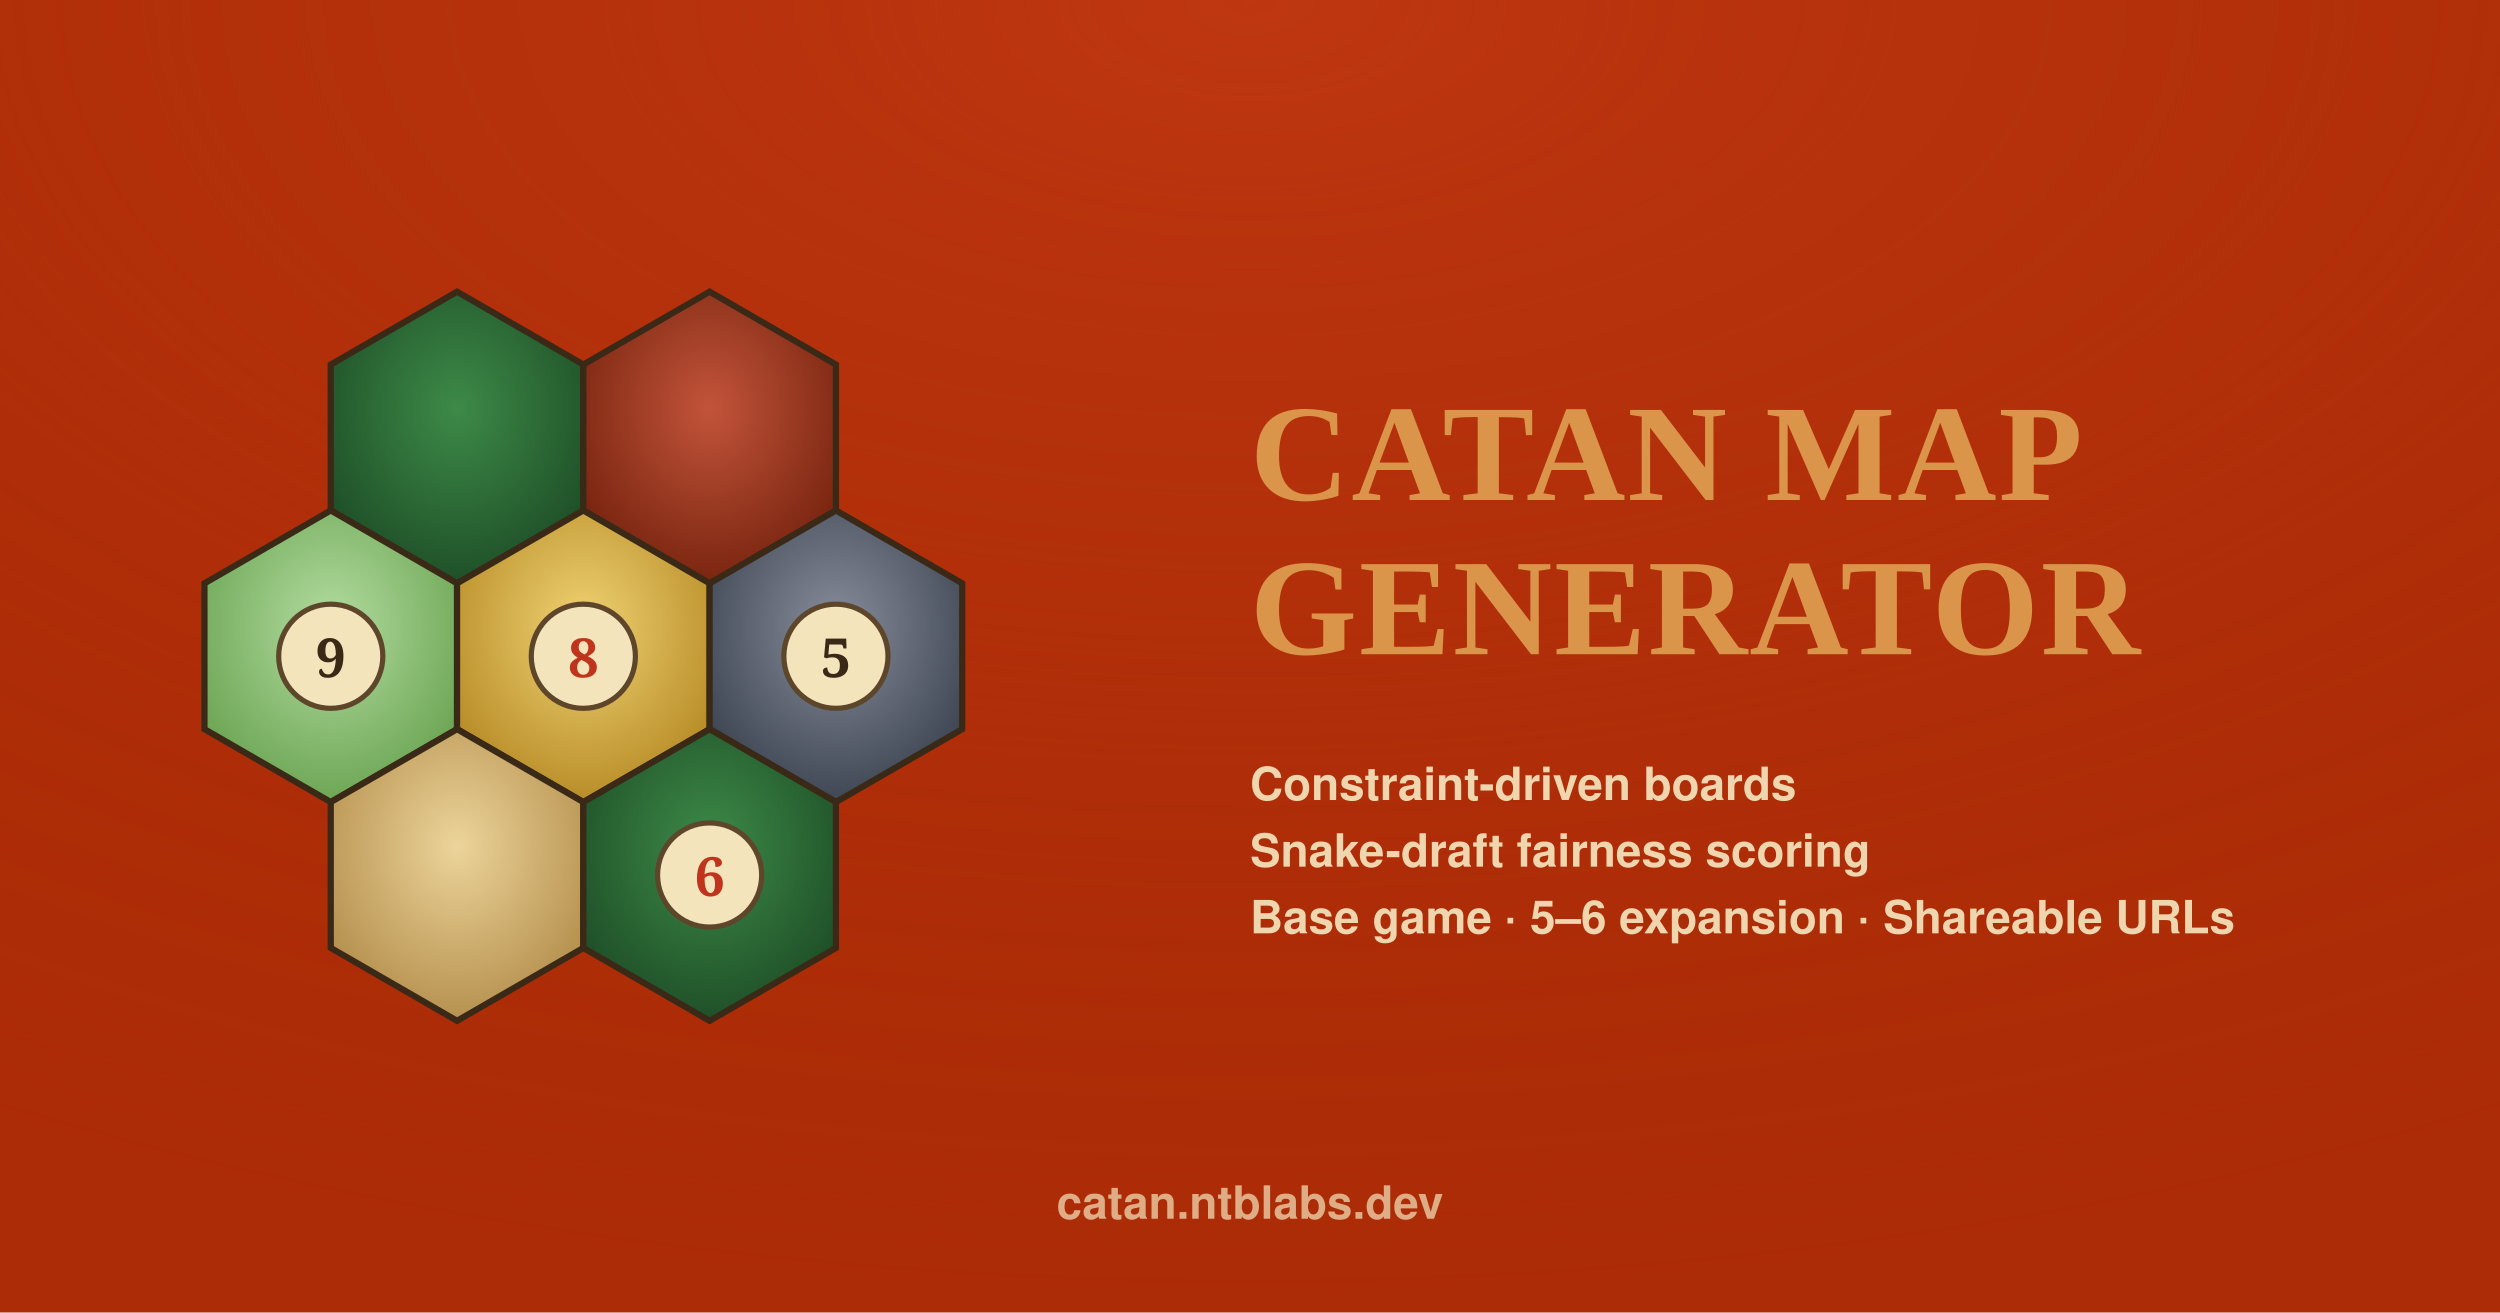
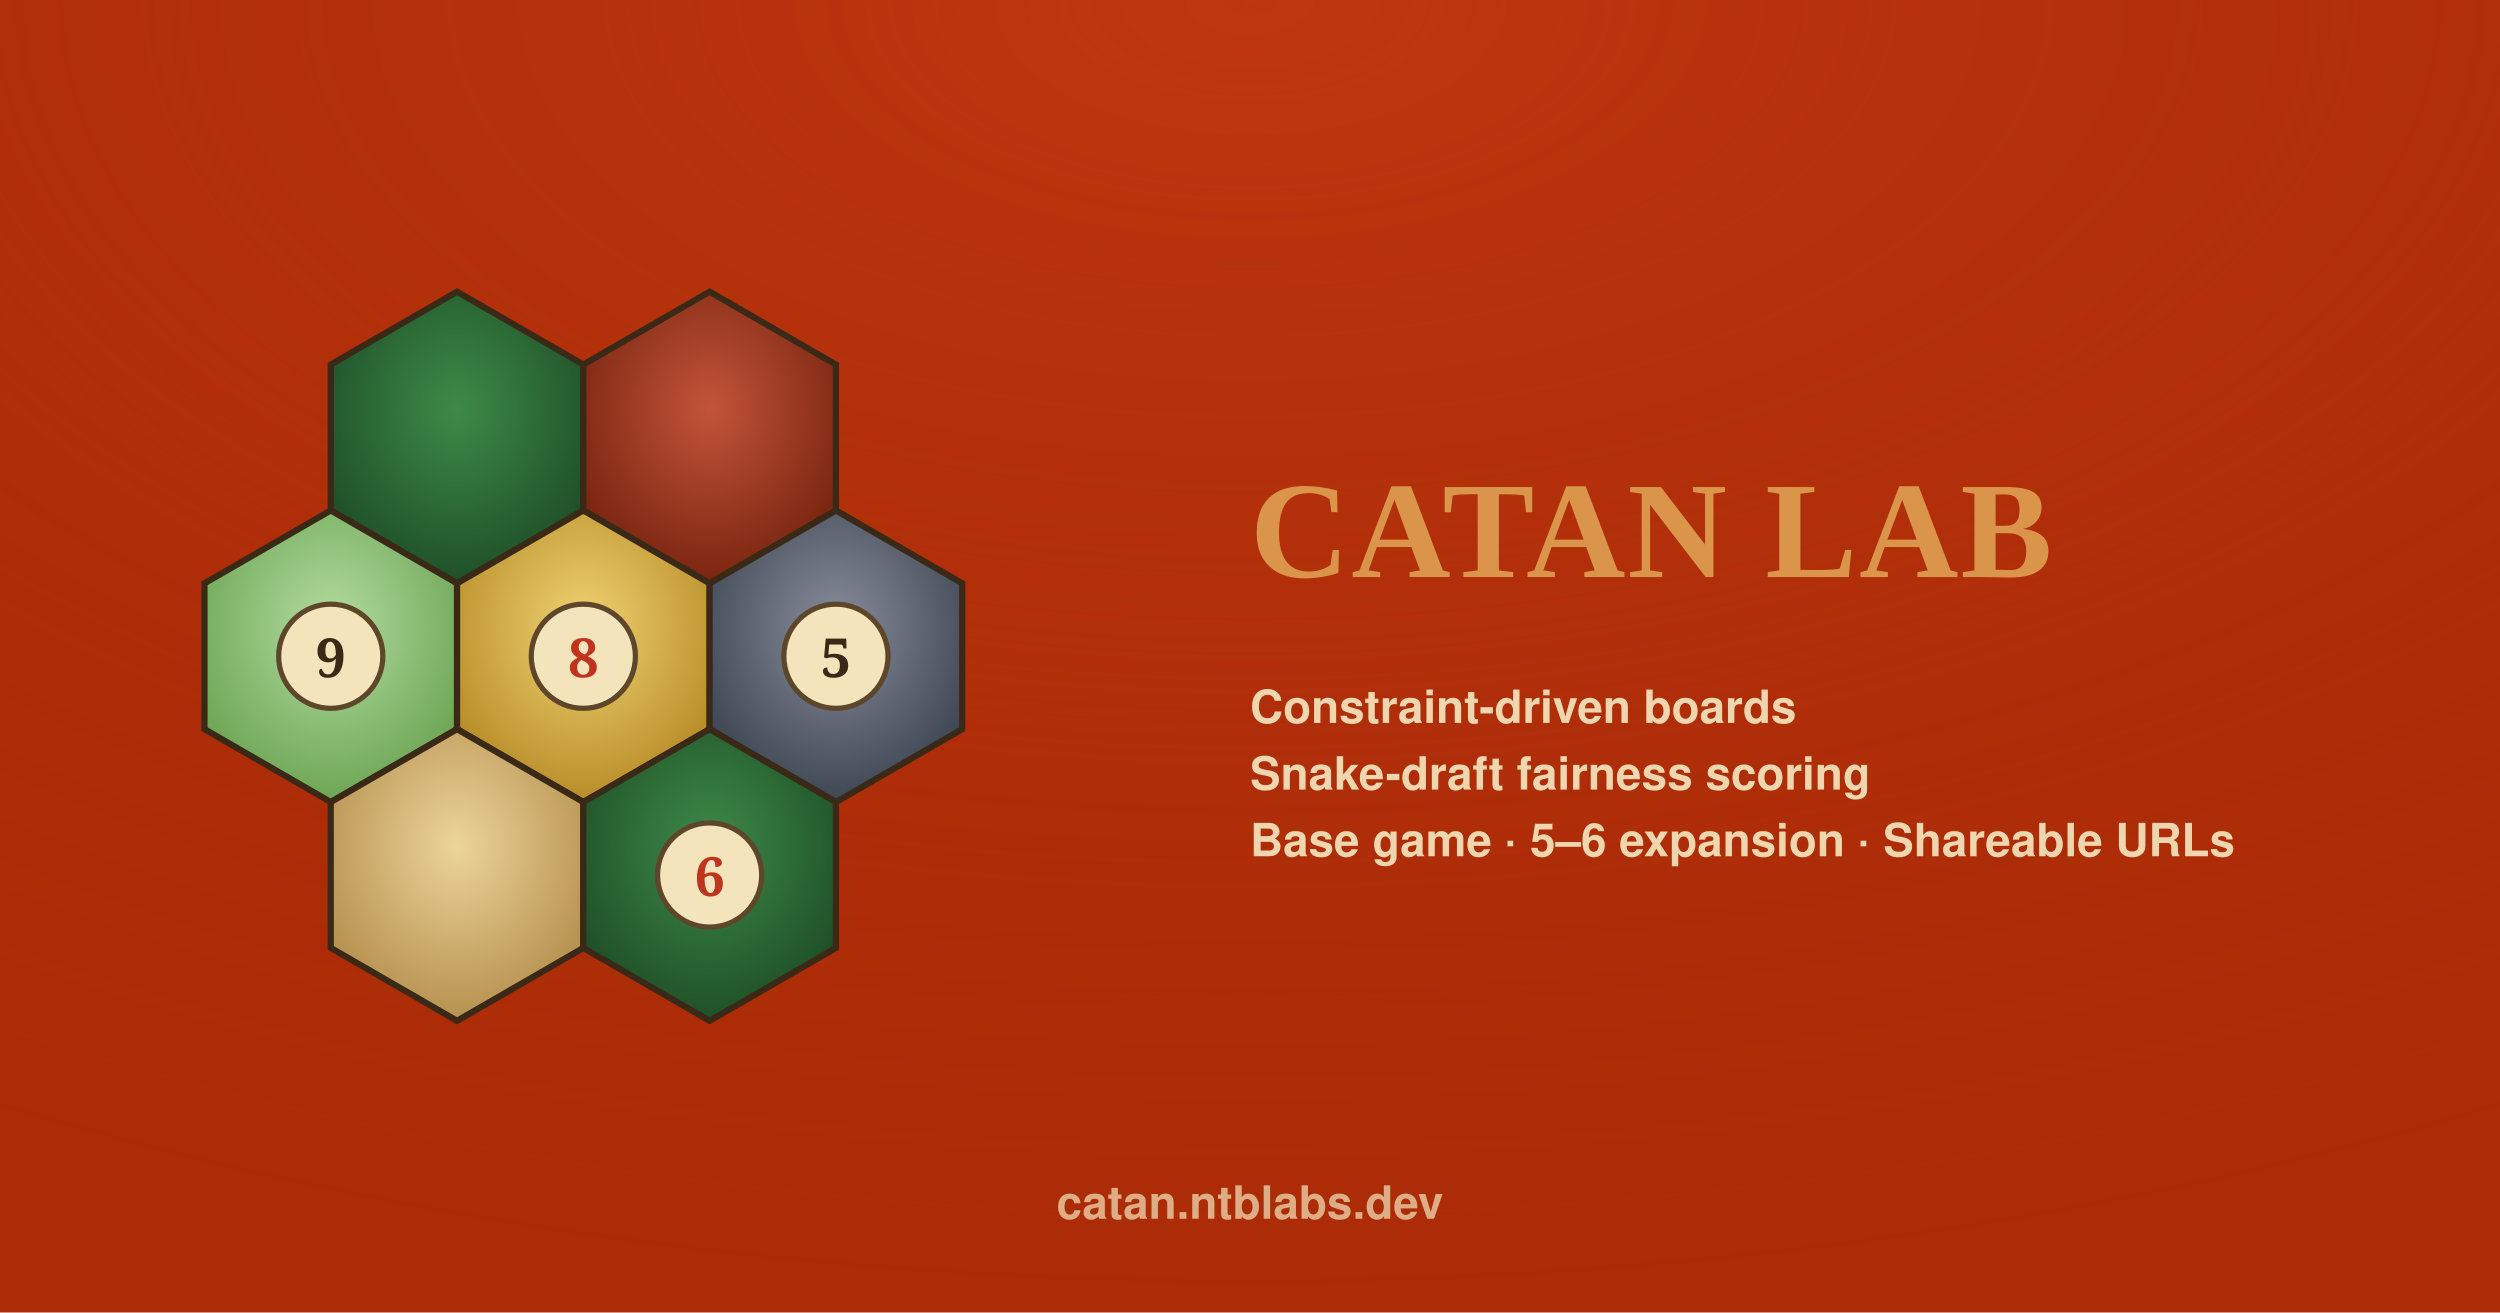
<svg xmlns="http://www.w3.org/2000/svg" viewBox="0 0 1200 630" width="1200" height="630">
  <defs>
    <radialGradient id="bg" cx="50%" cy="0%" r="100%">
      <stop offset="0%" stop-color="#d4441c" stop-opacity="0.45" />
      <stop offset="100%" stop-color="#ac2c07" stop-opacity="0" />
    </radialGradient>
    <radialGradient id="grad-wood" cx="50%" cy="40%" r="60%">
      <stop offset="0%" stop-color="#3d8a48" />
      <stop offset="100%" stop-color="#1f5028" />
    </radialGradient>
    <radialGradient id="grad-brick" cx="50%" cy="40%" r="60%">
      <stop offset="0%" stop-color="#c2543a" />
      <stop offset="100%" stop-color="#7a2510" />
    </radialGradient>
    <radialGradient id="grad-wheat" cx="50%" cy="40%" r="60%">
      <stop offset="0%" stop-color="#f0d273" />
      <stop offset="100%" stop-color="#b88d28" />
    </radialGradient>
    <radialGradient id="grad-sheep" cx="50%" cy="40%" r="60%">
      <stop offset="0%" stop-color="#b3dca0" />
      <stop offset="100%" stop-color="#6da655" />
    </radialGradient>
    <radialGradient id="grad-ore" cx="50%" cy="40%" r="60%">
      <stop offset="0%" stop-color="#878d9b" />
      <stop offset="100%" stop-color="#3f4654" />
    </radialGradient>
    <radialGradient id="grad-desert" cx="50%" cy="40%" r="60%">
      <stop offset="0%" stop-color="#ecd49a" />
      <stop offset="100%" stop-color="#b6914f" />
    </radialGradient>
  </defs>
  <rect width="1200" height="630" fill="#ac2c07" />
  <rect width="1200" height="630" fill="url(#bg)" />
  <g transform="translate(280, 315)">
    <g transform="translate(-60.62, -105)">
      <polygon points="0,-70 60.62,-35 60.62,35 0,70 -60.62,35 -60.62,-35" fill="url(#grad-wood)" stroke="#3a2916" stroke-width="3" />
    </g>
    <g transform="translate(60.62, -105)">
      <polygon points="0,-70 60.62,-35 60.62,35 0,70 -60.62,35 -60.62,-35" fill="url(#grad-brick)" stroke="#3a2916" stroke-width="3" />
    </g>
    <g transform="translate(-121.24, 0)">
      <polygon points="0,-70 60.62,-35 60.62,35 0,70 -60.62,35 -60.62,-35" fill="url(#grad-sheep)" stroke="#3a2916" stroke-width="3" />
      <circle cx="0" cy="0" r="25" fill="#f4e4bc" stroke="#5d462a" stroke-width="2.5" />
      <text x="0" y="0" text-anchor="middle" dominant-baseline="central" font-family="Georgia, serif" font-weight="900" font-size="26" fill="#3a2916">9</text>
    </g>
    <g transform="translate(0, 0)">
      <polygon points="0,-70 60.62,-35 60.62,35 0,70 -60.62,35 -60.62,-35" fill="url(#grad-wheat)" stroke="#3a2916" stroke-width="3" />
      <circle cx="0" cy="0" r="25" fill="#f4e4bc" stroke="#5d462a" stroke-width="2.5" />
      <text x="0" y="0" text-anchor="middle" dominant-baseline="central" font-family="Georgia, serif" font-weight="900" font-size="26" fill="#c0341d">8</text>
    </g>
    <g transform="translate(121.24, 0)">
      <polygon points="0,-70 60.62,-35 60.62,35 0,70 -60.62,35 -60.62,-35" fill="url(#grad-ore)" stroke="#3a2916" stroke-width="3" />
      <circle cx="0" cy="0" r="25" fill="#f4e4bc" stroke="#5d462a" stroke-width="2.5" />
      <text x="0" y="0" text-anchor="middle" dominant-baseline="central" font-family="Georgia, serif" font-weight="900" font-size="26" fill="#3a2916">5</text>
    </g>
    <g transform="translate(-60.62, 105)">
      <polygon points="0,-70 60.62,-35 60.62,35 0,70 -60.62,35 -60.62,-35" fill="url(#grad-desert)" stroke="#3a2916" stroke-width="3" />
    </g>
    <g transform="translate(60.62, 105)">
      <polygon points="0,-70 60.62,-35 60.62,35 0,70 -60.62,35 -60.62,-35" fill="url(#grad-wood)" stroke="#3a2916" stroke-width="3" />
      <circle cx="0" cy="0" r="25" fill="#f4e4bc" stroke="#5d462a" stroke-width="2.5" />
      <text x="0" y="0" text-anchor="middle" dominant-baseline="central" font-family="Georgia, serif" font-weight="900" font-size="26" fill="#c0341d">6</text>
    </g>
  </g>
-   <g transform="translate(600, 240)">
-     <text x="0" y="0" font-family="Georgia, 'Times New Roman', serif" font-weight="900" font-size="66" fill="#da954b" letter-spacing="1">CATAN MAP</text>
-     <text x="0" y="74" font-family="Georgia, 'Times New Roman', serif" font-weight="900" font-size="66" fill="#da954b" letter-spacing="1">GENERATOR</text>
-     <text x="0" y="144" font-family="-apple-system, Segoe UI, Helvetica, sans-serif" font-size="22" font-weight="600" fill="#f4e4bc" opacity="0.92">Constraint-driven boards</text>
-     <text x="0" y="176" font-family="-apple-system, Segoe UI, Helvetica, sans-serif" font-size="22" font-weight="600" fill="#f4e4bc" opacity="0.92">Snake-draft fairness scoring</text>
-     <text x="0" y="208" font-family="-apple-system, Segoe UI, Helvetica, sans-serif" font-size="22" font-weight="600" fill="#f4e4bc" opacity="0.92">Base game · 5–6 expansion · Shareable URLs</text>
+   <g transform="translate(600, 277)">
+     <text x="0" y="0" font-family="Georgia, 'Times New Roman', serif" font-weight="900" font-size="66" fill="#da954b" letter-spacing="1">CATAN LAB</text>
+     <text x="0" y="70" font-family="-apple-system, Segoe UI, Helvetica, sans-serif" font-size="22" font-weight="600" fill="#f4e4bc" opacity="0.92">Constraint-driven boards</text>
+     <text x="0" y="102" font-family="-apple-system, Segoe UI, Helvetica, sans-serif" font-size="22" font-weight="600" fill="#f4e4bc" opacity="0.92">Snake-draft fairness scoring</text>
+     <text x="0" y="134" font-family="-apple-system, Segoe UI, Helvetica, sans-serif" font-size="22" font-weight="600" fill="#f4e4bc" opacity="0.92">Base game · 5–6 expansion · Shareable URLs</text>
  </g>
  <text x="600" y="585" text-anchor="middle" font-family="-apple-system, Segoe UI, Helvetica, sans-serif" font-size="22" font-weight="600" fill="#f4e4bc" opacity="0.7">
    catan.ntblabs.dev
  </text>
</svg>
